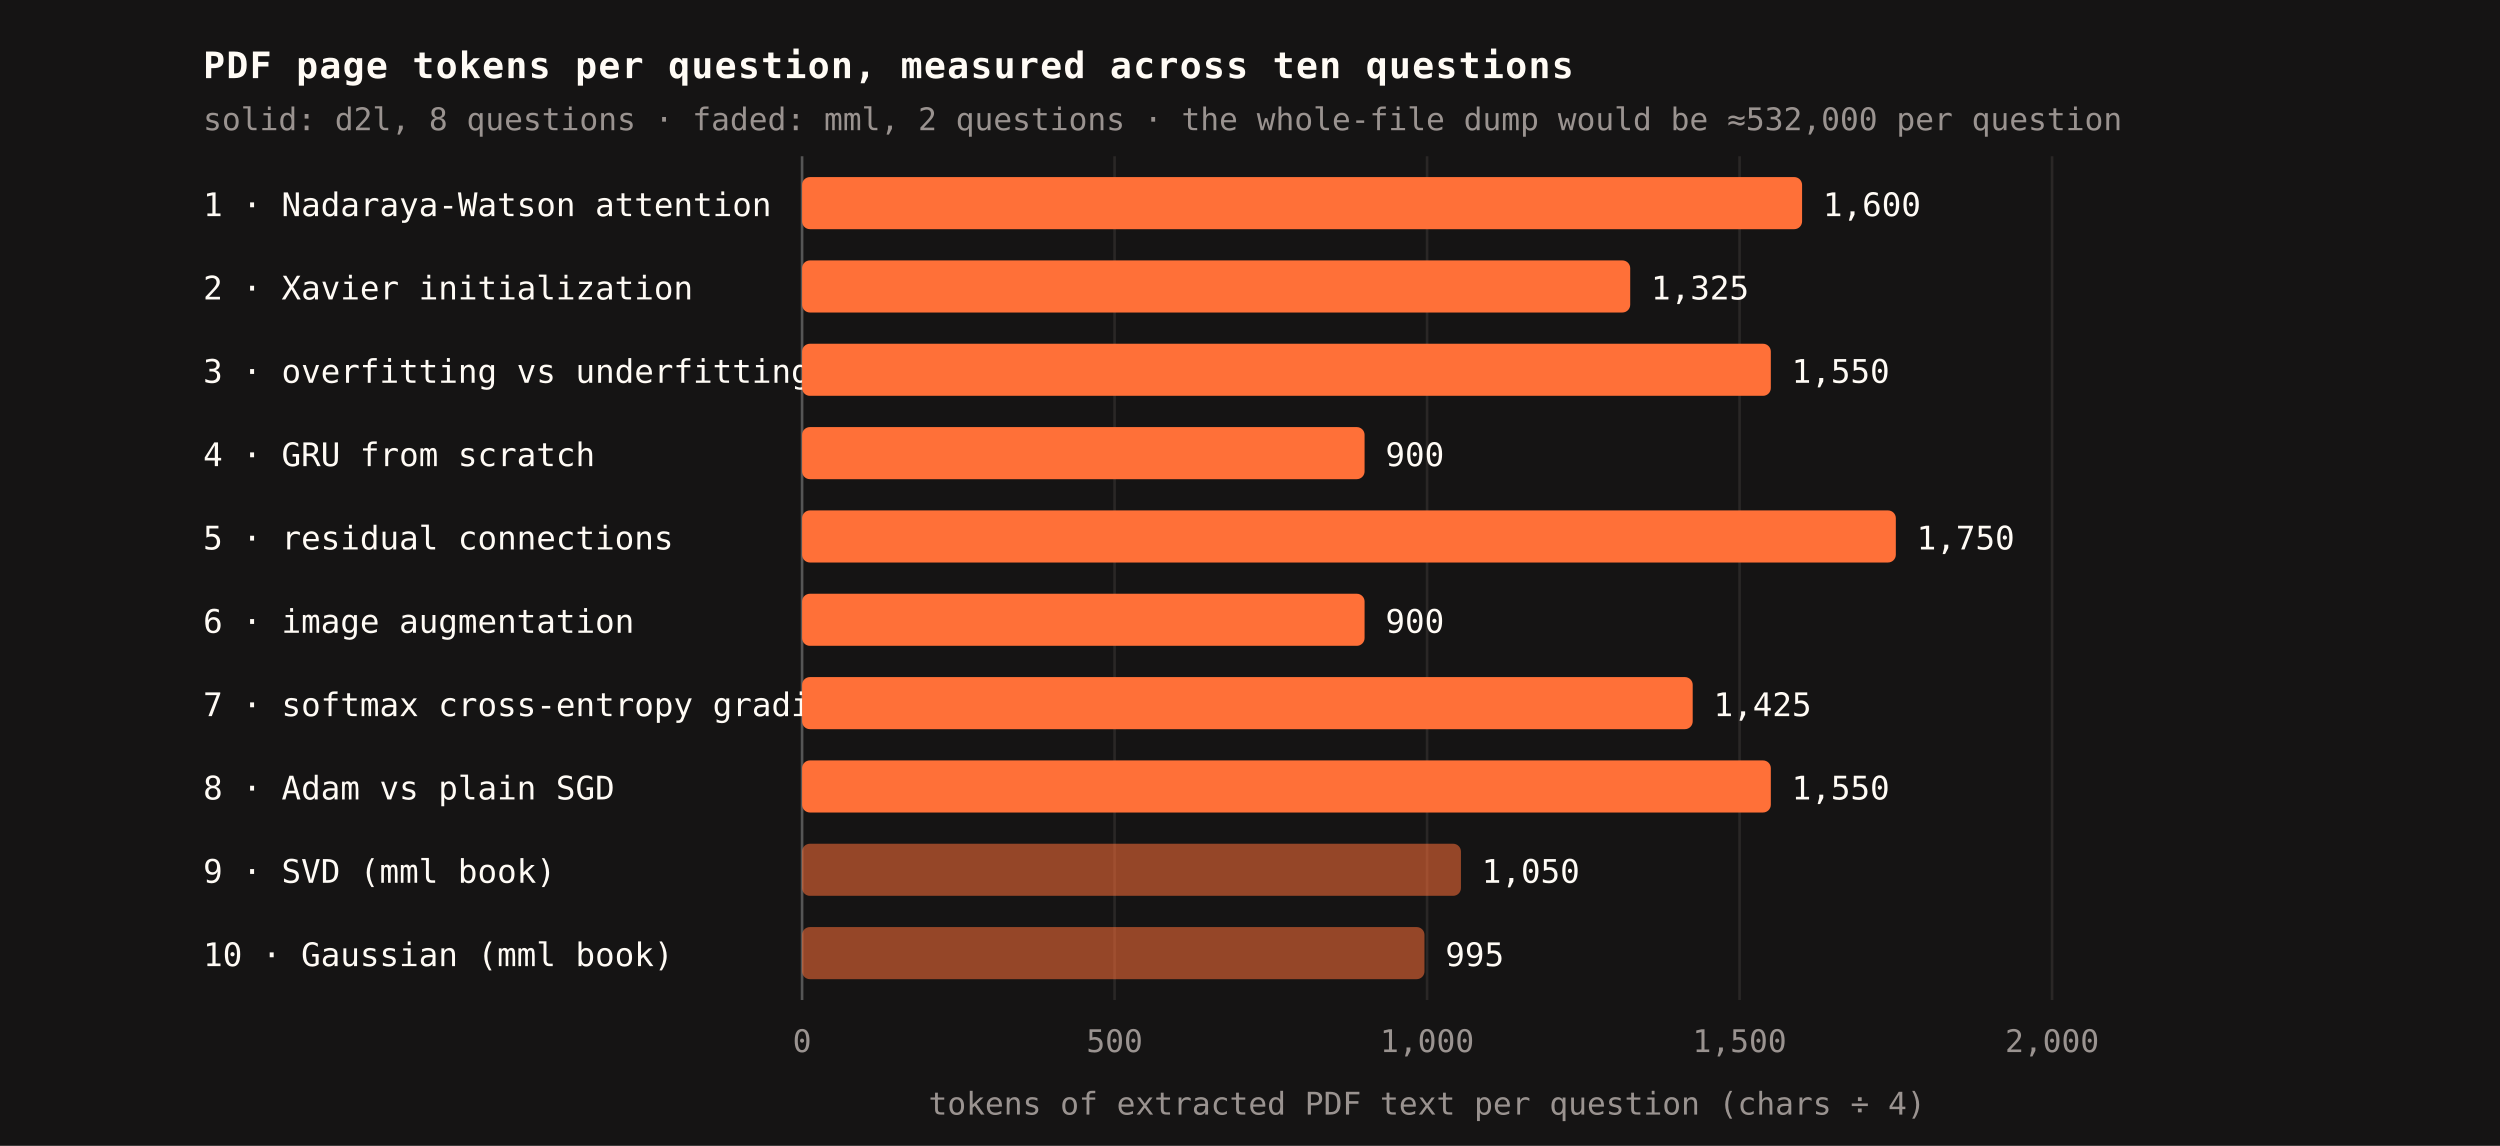
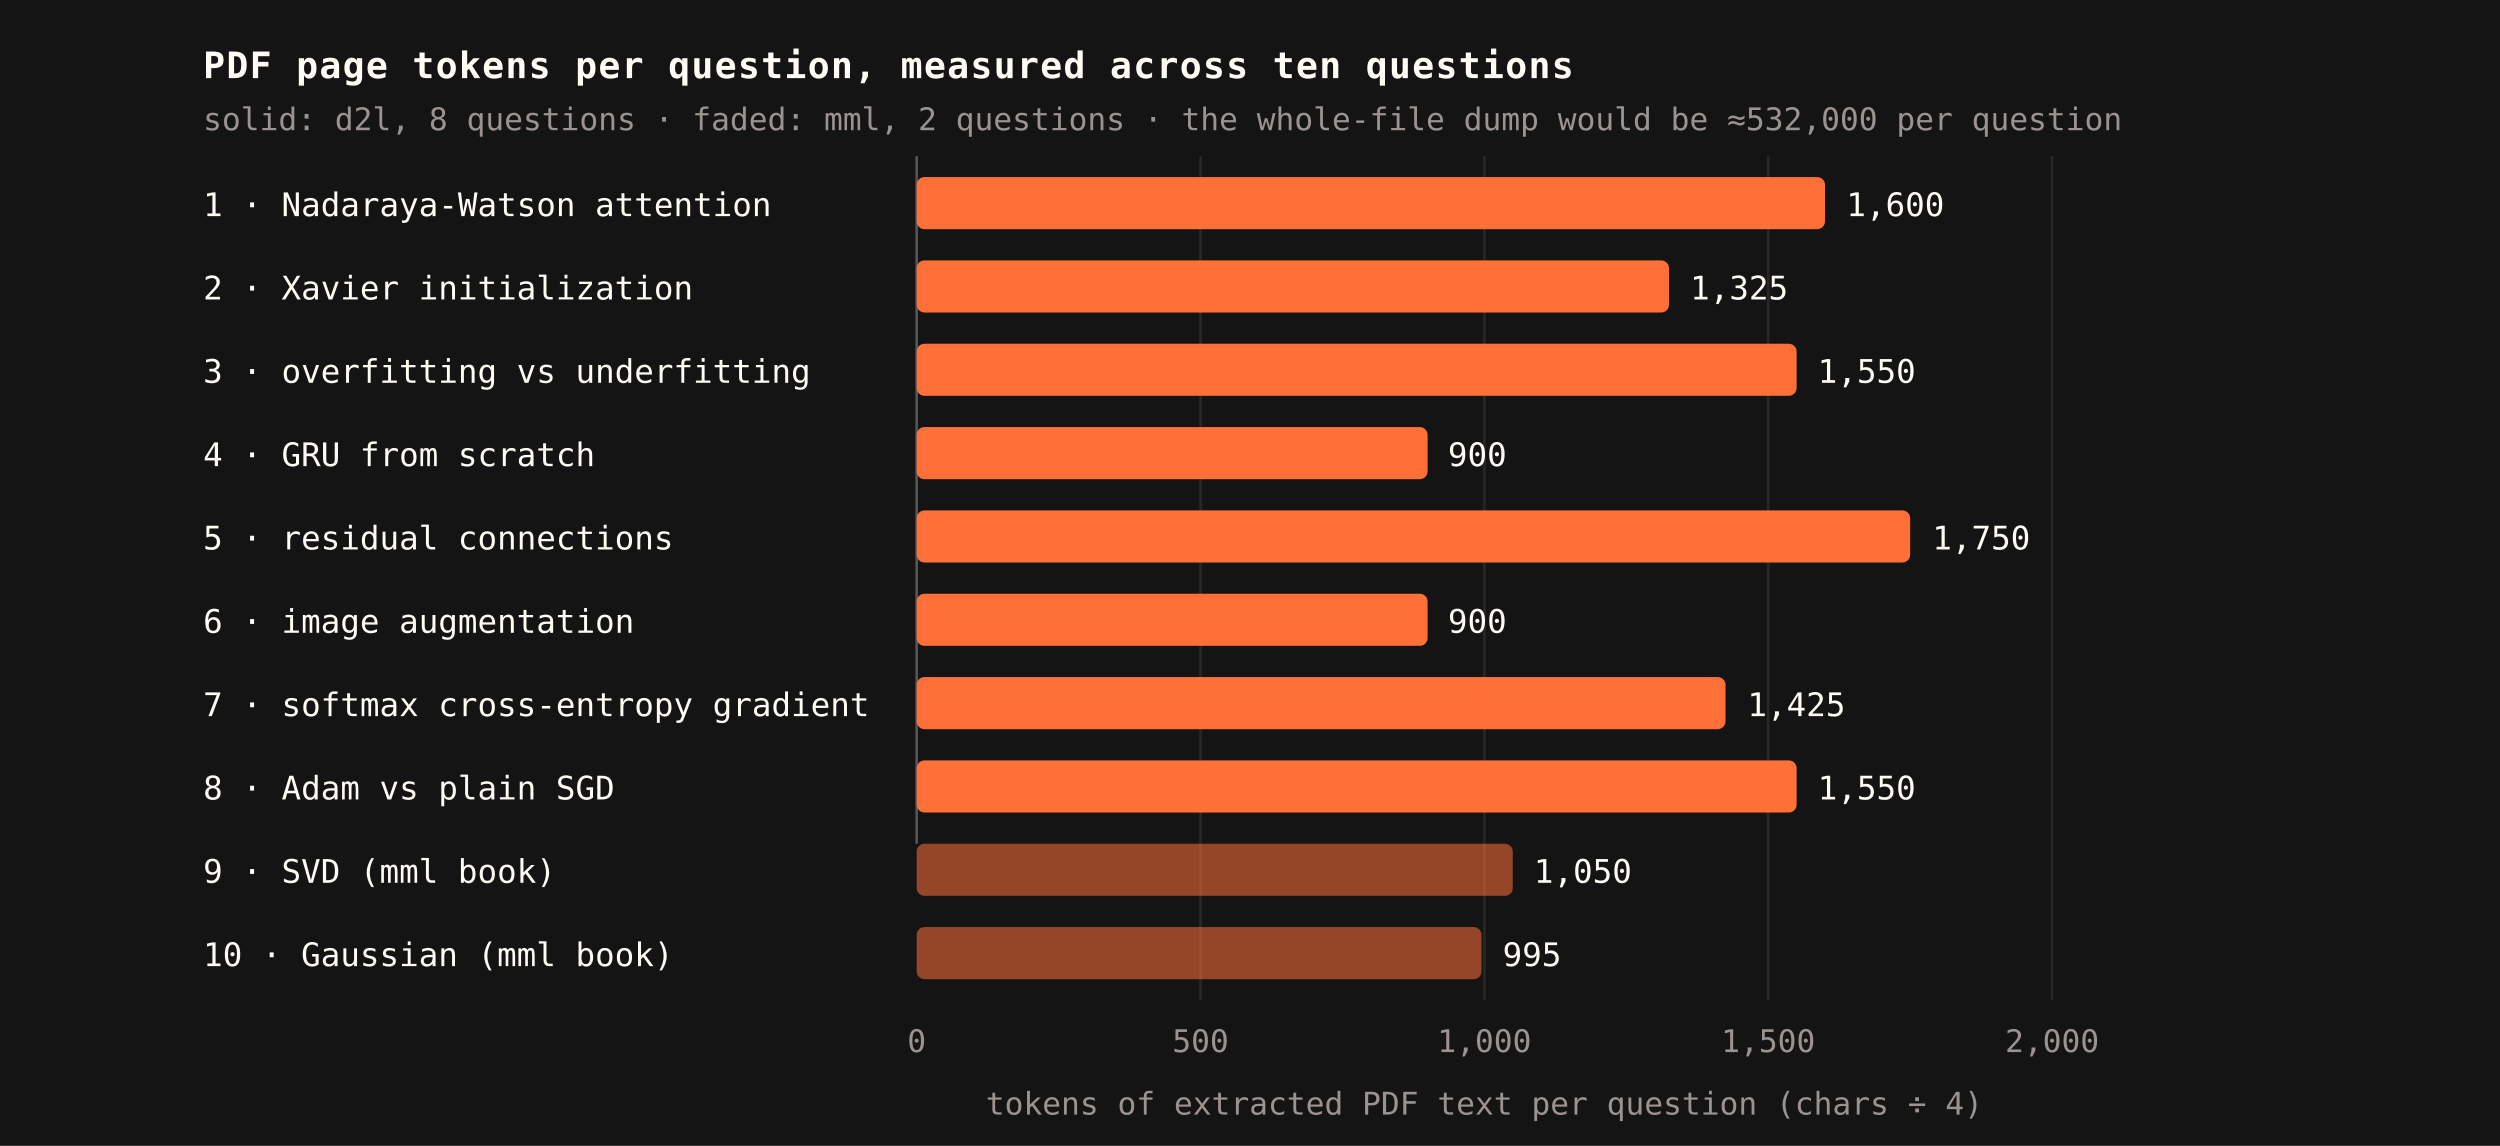
<svg xmlns="http://www.w3.org/2000/svg" viewBox="0 0 960 440" font-family="ui-monospace, SFMono-Regular, Menlo, monospace" role="img">
  <rect width="960" height="440" fill="#151414" />
  <text x="78" y="30" fill="#fffbf5" font-size="14" font-weight="600" letter-spacing="0.5">PDF page tokens per question, measured across ten questions</text>
  <text x="78" y="50" fill="#9a9390" font-size="12">solid: d2l, 8 questions · faded: mml, 2 questions · the whole-file dump would be ≈532,000 per question</text>
-   <line x1="428" y1="60" x2="428" y2="384" stroke="#2a2726" stroke-width="1" />
-   <line x1="548" y1="60" x2="548" y2="384" stroke="#2a2726" stroke-width="1" />
-   <line x1="668" y1="60" x2="668" y2="384" stroke="#2a2726" stroke-width="1" />
-   <line x1="788" y1="60" x2="788" y2="384" stroke="#2a2726" stroke-width="1" />
-   <rect x="307.5" y="60" width="1" height="324" fill="#555" />
+   <line x1="461.0" y1="60" x2="461.0" y2="384" stroke="#2a2726" stroke-width="1" />
+   <line x1="570.0" y1="60" x2="570.0" y2="384" stroke="#2a2726" stroke-width="1" />
+   <line x1="679.0" y1="60" x2="679.0" y2="384" stroke="#2a2726" stroke-width="1" />
+   <line x1="788.0" y1="60" x2="788.0" y2="384" stroke="#2a2726" stroke-width="1" />
+   <line x1="352.0" y1="60" x2="352.0" y2="324" stroke="#555" stroke-width="1" />
  <text x="78" y="83" fill="#fffbf5" font-size="12.5">1 · Nadaraya-Watson attention</text>
-   <rect x="308" y="68" width="384" height="20" rx="3" fill="#ff7038" />
-   <text x="700" y="83" fill="#fffbf5" font-size="12.5">1,600</text>
+   <rect x="352" y="68" width="348.8" height="20" rx="3" fill="#ff7038" />
+   <text x="709" y="83" fill="#fffbf5" font-size="12.5">1,600</text>
  <text x="78" y="115" fill="#fffbf5" font-size="12.5">2 · Xavier initialization</text>
-   <rect x="308" y="100" width="318" height="20" rx="3" fill="#ff7038" />
-   <text x="634" y="115" fill="#fffbf5" font-size="12.5">1,325</text>
+   <rect x="352" y="100" width="288.9" height="20" rx="3" fill="#ff7038" />
+   <text x="649" y="115" fill="#fffbf5" font-size="12.5">1,325</text>
  <text x="78" y="147" fill="#fffbf5" font-size="12.5">3 · overfitting vs underfitting</text>
-   <rect x="308" y="132" width="372" height="20" rx="3" fill="#ff7038" />
-   <text x="688" y="147" fill="#fffbf5" font-size="12.5">1,550</text>
+   <rect x="352" y="132" width="337.9" height="20" rx="3" fill="#ff7038" />
+   <text x="698" y="147" fill="#fffbf5" font-size="12.5">1,550</text>
  <text x="78" y="179" fill="#fffbf5" font-size="12.5">4 · GRU from scratch</text>
-   <rect x="308" y="164" width="216" height="20" rx="3" fill="#ff7038" />
-   <text x="532" y="179" fill="#fffbf5" font-size="12.5">900</text>
+   <rect x="352" y="164" width="196.2" height="20" rx="3" fill="#ff7038" />
+   <text x="556" y="179" fill="#fffbf5" font-size="12.5">900</text>
  <text x="78" y="211" fill="#fffbf5" font-size="12.5">5 · residual connections</text>
-   <rect x="308" y="196" width="420" height="20" rx="3" fill="#ff7038" />
-   <text x="736" y="211" fill="#fffbf5" font-size="12.5">1,750</text>
+   <rect x="352" y="196" width="381.5" height="20" rx="3" fill="#ff7038" />
+   <text x="742" y="211" fill="#fffbf5" font-size="12.5">1,750</text>
  <text x="78" y="243" fill="#fffbf5" font-size="12.5">6 · image augmentation</text>
-   <rect x="308" y="228" width="216" height="20" rx="3" fill="#ff7038" />
-   <text x="532" y="243" fill="#fffbf5" font-size="12.5">900</text>
+   <rect x="352" y="228" width="196.2" height="20" rx="3" fill="#ff7038" />
+   <text x="556" y="243" fill="#fffbf5" font-size="12.5">900</text>
  <text x="78" y="275" fill="#fffbf5" font-size="12.5">7 · softmax cross-entropy gradient</text>
-   <rect x="308" y="260" width="342" height="20" rx="3" fill="#ff7038" />
-   <text x="658" y="275" fill="#fffbf5" font-size="12.5">1,425</text>
+   <rect x="352" y="260" width="310.6" height="20" rx="3" fill="#ff7038" />
+   <text x="671" y="275" fill="#fffbf5" font-size="12.5">1,425</text>
  <text x="78" y="307" fill="#fffbf5" font-size="12.5">8 · Adam vs plain SGD</text>
-   <rect x="308" y="292" width="372" height="20" rx="3" fill="#ff7038" />
-   <text x="688" y="307" fill="#fffbf5" font-size="12.5">1,550</text>
+   <rect x="352" y="292" width="337.9" height="20" rx="3" fill="#ff7038" />
+   <text x="698" y="307" fill="#fffbf5" font-size="12.5">1,550</text>
  <text x="78" y="339" fill="#fffbf5" font-size="12.5">9 · SVD (mml book)</text>
-   <rect x="308" y="324" width="253" height="20" rx="3" fill="#ff7038" opacity="0.55" />
-   <text x="569" y="339" fill="#fffbf5" font-size="12.5">1,050</text>
+   <rect x="352" y="324" width="228.9" height="20" rx="3" fill="#ff7038" opacity="0.55" />
+   <text x="589" y="339" fill="#fffbf5" font-size="12.5">1,050</text>
  <text x="78" y="371" fill="#fffbf5" font-size="12.5">10 · Gaussian (mml book)</text>
-   <rect x="308" y="356" width="239" height="20" rx="3" fill="#ff7038" opacity="0.55" />
-   <text x="555" y="371" fill="#fffbf5" font-size="12.5">995</text>
-   <text x="308" y="404" fill="#9a9390" font-size="12" text-anchor="middle">0</text>
-   <text x="428" y="404" fill="#9a9390" font-size="12" text-anchor="middle">500</text>
-   <text x="548" y="404" fill="#9a9390" font-size="12" text-anchor="middle">1,000</text>
-   <text x="668" y="404" fill="#9a9390" font-size="12" text-anchor="middle">1,500</text>
-   <text x="788" y="404" fill="#9a9390" font-size="12" text-anchor="middle">2,000</text>
-   <text x="548" y="428" fill="#9a9390" font-size="12" text-anchor="middle">tokens of extracted PDF text per question (chars ÷ 4)</text>
+   <rect x="352" y="356" width="216.9" height="20" rx="3" fill="#ff7038" opacity="0.55" />
+   <text x="577" y="371" fill="#fffbf5" font-size="12.5">995</text>
+   <text x="352.0" y="404" fill="#9a9390" font-size="12" text-anchor="middle">0</text>
+   <text x="461.0" y="404" fill="#9a9390" font-size="12" text-anchor="middle">500</text>
+   <text x="570.0" y="404" fill="#9a9390" font-size="12" text-anchor="middle">1,000</text>
+   <text x="679.0" y="404" fill="#9a9390" font-size="12" text-anchor="middle">1,500</text>
+   <text x="788.0" y="404" fill="#9a9390" font-size="12" text-anchor="middle">2,000</text>
+   <text x="570.0" y="428" fill="#9a9390" font-size="12" text-anchor="middle">tokens of extracted PDF text per question (chars ÷ 4)</text>
</svg>
